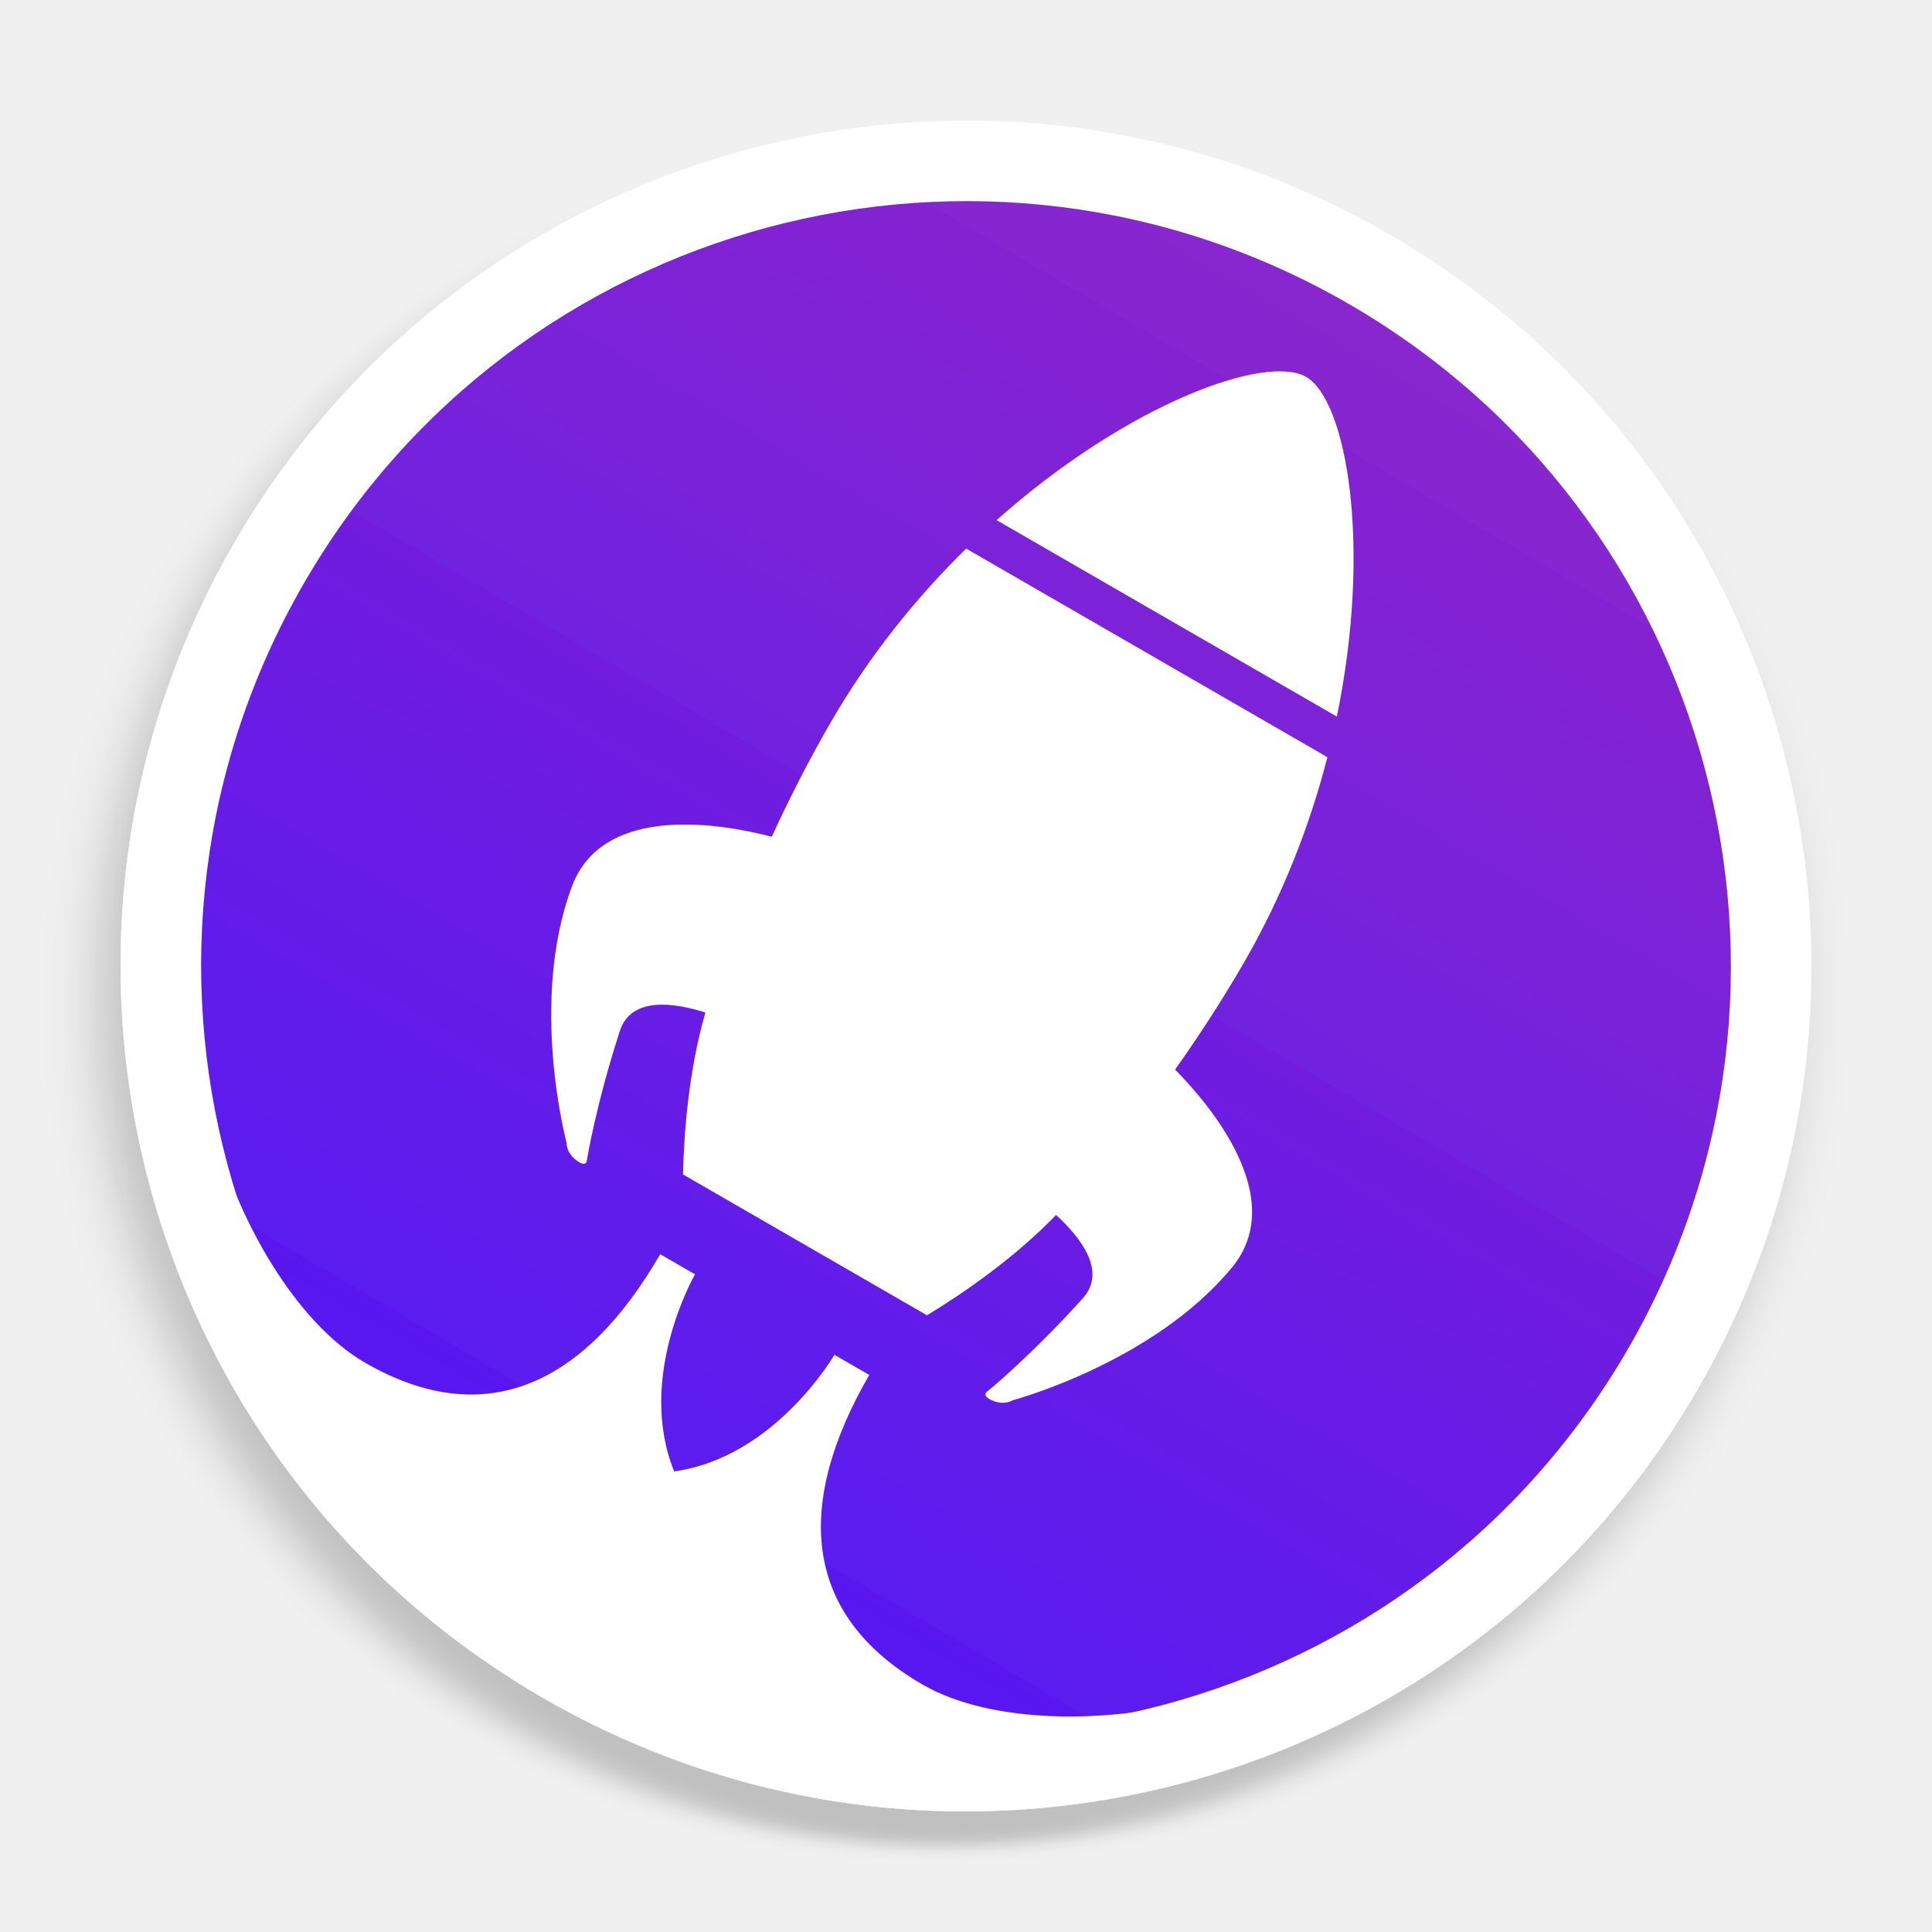
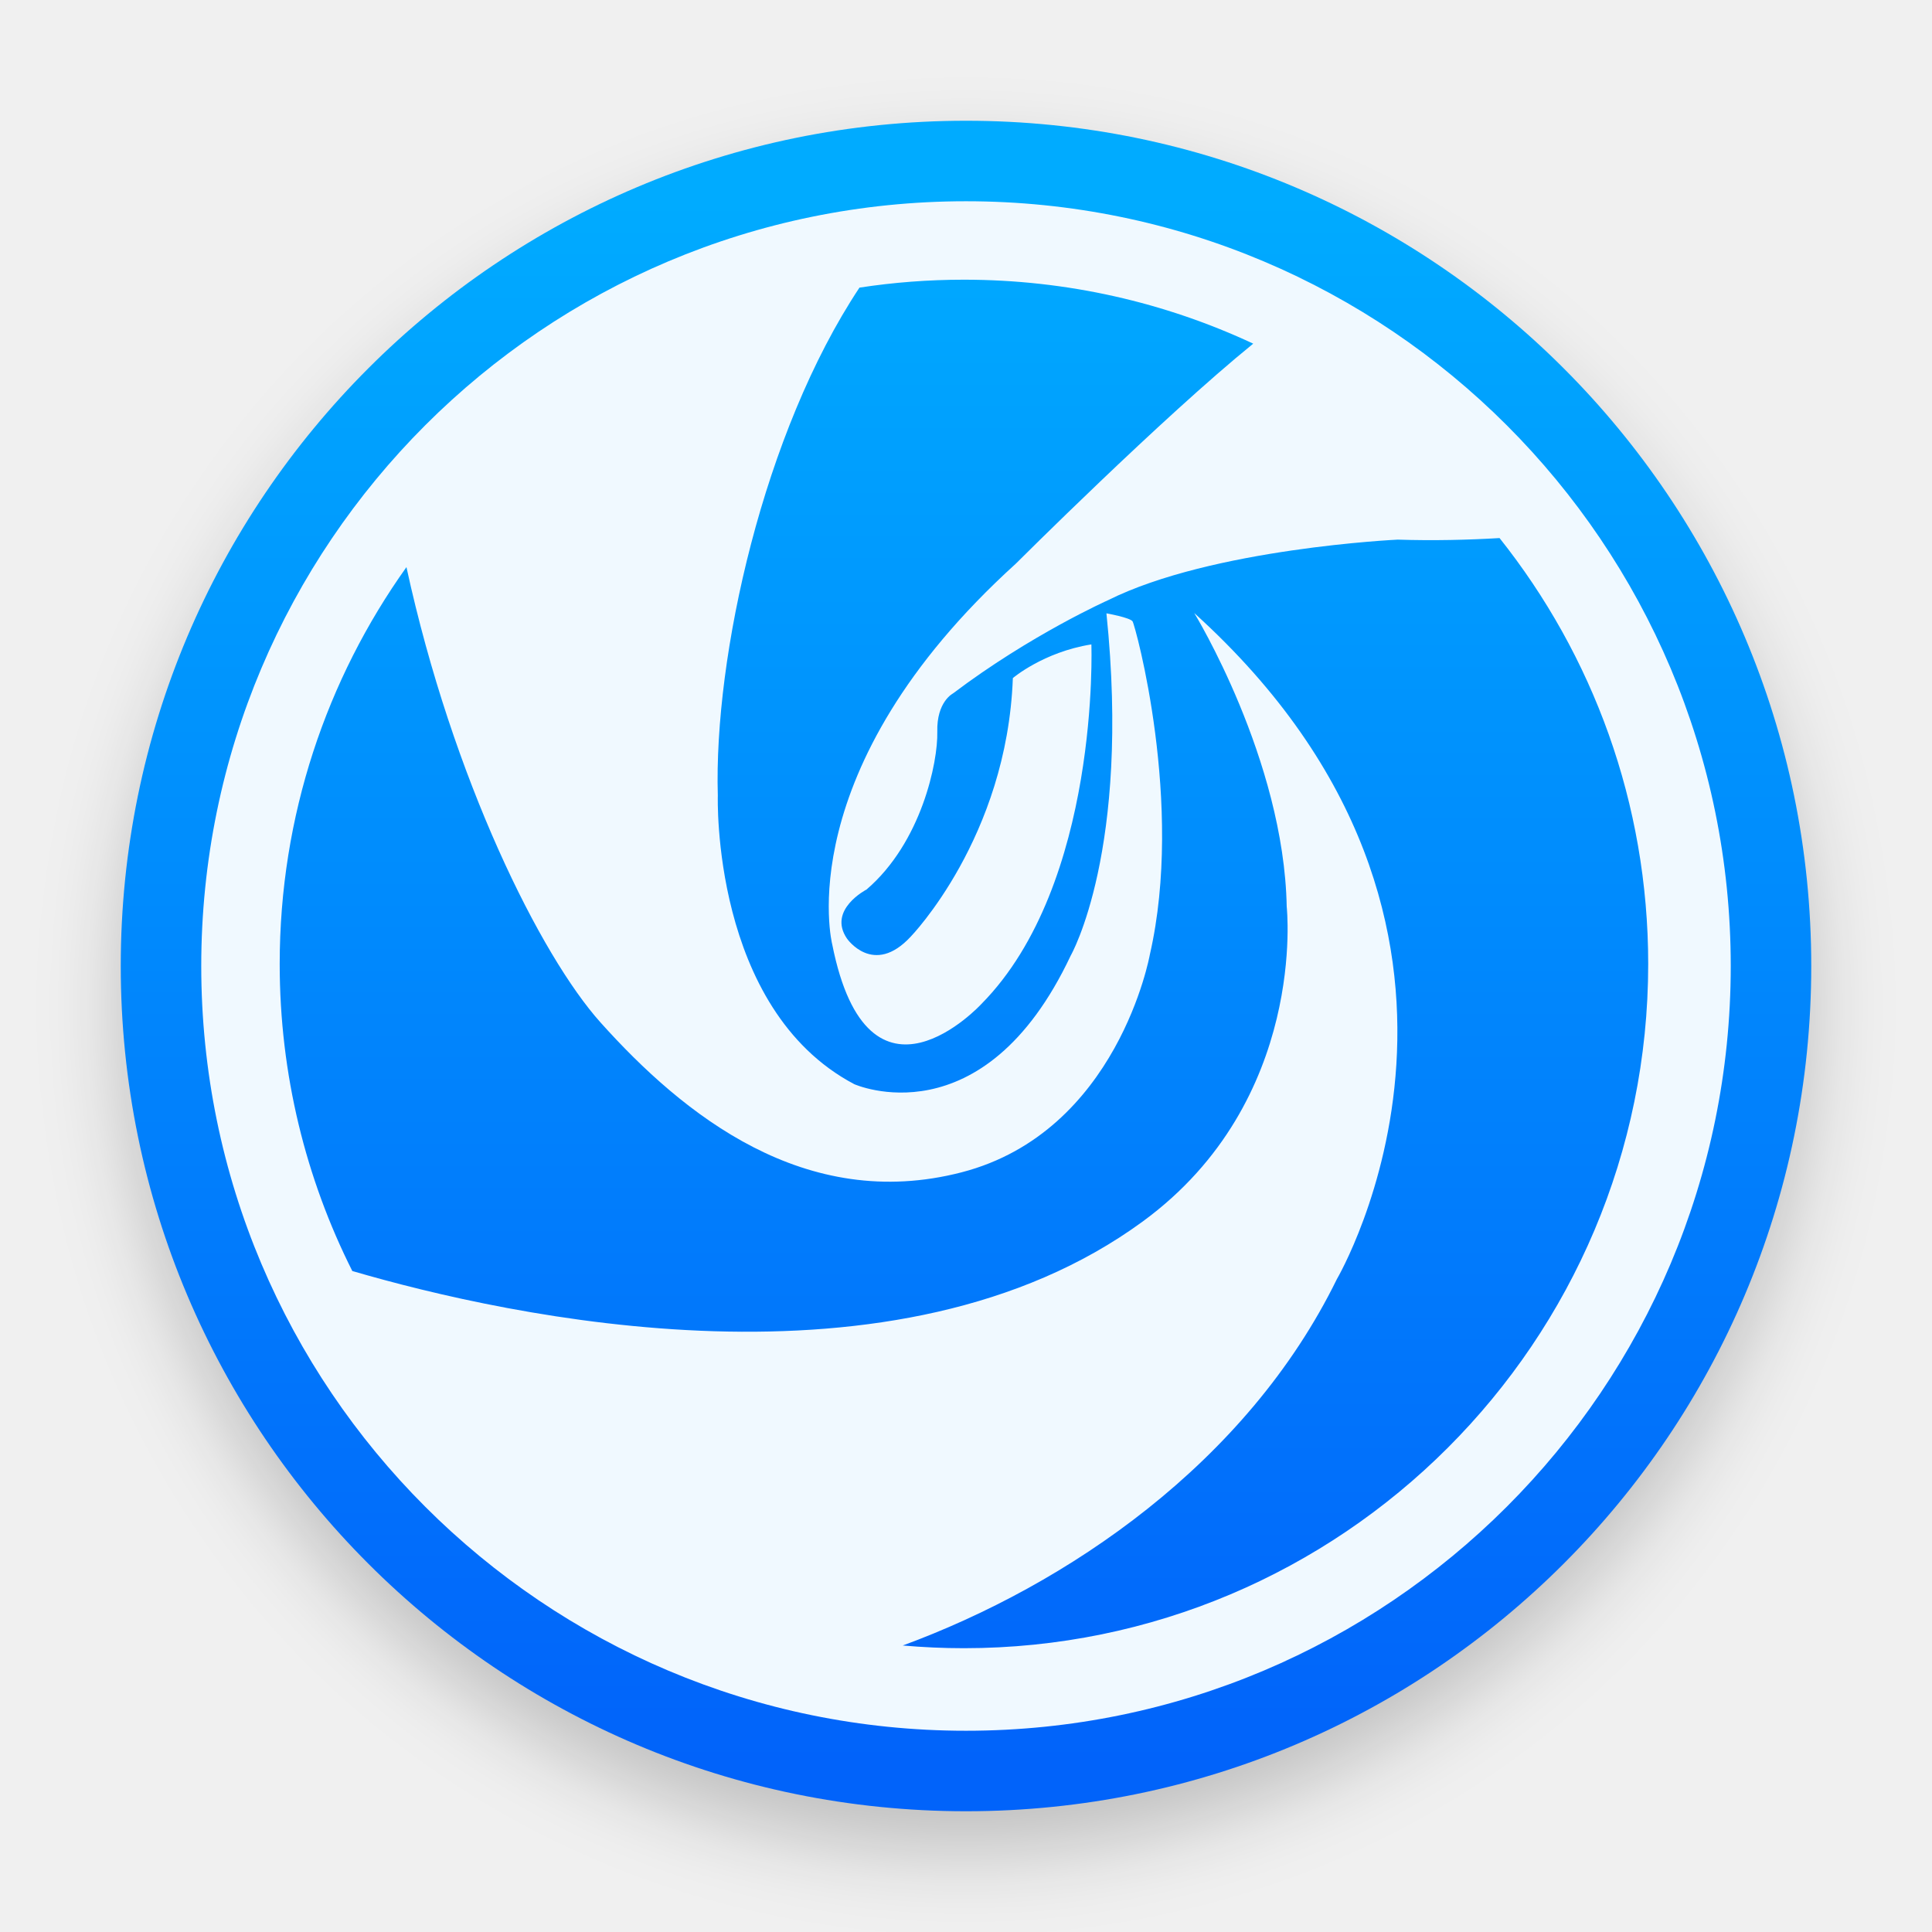
- <svg xmlns="http://www.w3.org/2000/svg" width="48px" height="48px" viewBox="0 0 48 48" version="1.1">
+ <svg xmlns="http://www.w3.org/2000/svg" xmlns:xlink="http://www.w3.org/1999/xlink" width="48" height="48" viewBox="0 0 48 48">
  <defs>
-     <filter x="-50%" y="-50%" width="200%" height="200%" filterUnits="objectBoundingBox" id="filter-1">
-       <feOffset dx="0" dy="1" in="SourceAlpha" result="shadowOffsetOuter1" />
-       <feGaussianBlur stdDeviation="0.5" in="shadowOffsetOuter1" result="shadowBlurOuter1" />
-       <feColorMatrix values="0 0 0 0 0   0 0 0 0 0   0 0 0 0 0  0 0 0 0.2 0" type="matrix" in="shadowBlurOuter1" result="shadowMatrixOuter1" />
-       <feMerge>
-         <feMergeNode in="shadowMatrixOuter1" />
-         <feMergeNode in="SourceGraphic" />
-       </feMerge>
+     <linearGradient id="deepin-launcher-c" x1="50%" x2="50%" y1="4.64%" y2="97.178%">
+       <stop offset="0%" stop-color="#00ABFF" />
+       <stop offset="100%" stop-color="#0163FA" />
+     </linearGradient>
+     <circle id="deepin-launcher-b" cx="24" cy="24" r="21" />
+     <filter id="deepin-launcher-a" width="116.7%" height="116.7%" x="-8.3%" y="-6%" filterUnits="objectBoundingBox">
+       <feOffset dy="1" in="SourceAlpha" result="shadowOffsetOuter1" />
+       <feGaussianBlur in="shadowOffsetOuter1" result="shadowBlurOuter1" stdDeviation="1" />
+       <feColorMatrix in="shadowBlurOuter1" values="0 0 0 0 0   0 0 0 0 0   0 0 0 0 0  0 0 0 0.2 0" />
    </filter>
-     <linearGradient x1="50%" y1="-18.251%" x2="50%" y2="100%" id="linearGradient-2">
-       <stop stop-color="#9228C8" offset="0%" />
-       <stop stop-color="#5418F3" offset="100%" />
-     </linearGradient>
  </defs>
-   <g id="Page-1" stroke="none" stroke-width="1" fill="none" fill-rule="evenodd">
-     <g id="启动器－2">
-       <g id="Group" transform="translate(-5, -5)">
-         <g id="Group-15" filter="url(#filter-1)" transform="translate(29, 29) scale(-1, 1) rotate(-30) translate(-29, -29) translate(8, 8)">
-           <circle id="Oval-183" fill="#FFFFFF" cx="21" cy="21" r="21" />
-           <circle id="Oval-183" fill="url(#linearGradient-2)" cx="21" cy="21" r="19" />
-           <path d="M15.062,17.459 C15.062,15.521 15.355,13.679 15.818,12.017 L26.182,12.017 C26.645,13.679 26.938,15.521 26.938,17.459 C26.938,18.498 26.885,19.57 26.785,20.632 C27.909,20.939 30.838,21.96 30.468,24.18 C29.963,27.208 27.399,29.764 27.399,29.764 C27.399,29.764 27.295,29.97 26.999,30.017 C26.62,30.076 26.753,29.865 26.753,29.865 C26.753,29.865 27.236,28.591 27.641,26.699 C27.828,25.821 26.85,25.419 26.029,25.238 C25.679,26.663 25.008,28.075 24.5,29 L17.5,29 C16.992,28.075 16.321,26.663 15.971,25.238 C15.15,25.419 14.172,25.821 14.359,26.699 C14.764,28.591 15.247,29.865 15.247,29.865 C15.247,29.865 15.38,30.076 15.001,30.017 C14.705,29.97 14.601,29.764 14.601,29.764 C14.601,29.764 12.037,27.208 11.532,24.18 C11.162,21.96 14.091,20.939 15.215,20.632 C15.115,19.57 15.062,18.498 15.062,17.459 Z M25.881,11.027 C24.511,6.898 22.16,4.1 21,4.1 C19.84,4.1 17.489,6.898 16.119,11.027 L25.881,11.027 L25.881,11.027 L25.881,11.027 Z" id="Combined-Shape" fill="#FFFFFF" />
-           <path d="M23,31 L24,31 C24,34.667 25.5,37 29,37 C31,37 33.5,35.5 35,34 C35.082,33.548 32.002,41 21.001,41 C10,41 6.921,33.548 7.002,34 C8.502,35.5 11.002,37 13.002,37 C16.502,37 18.002,34.667 18.002,31 L19.002,31 C19.002,31 19.002,33.944 21.001,35.499 C23,33.944 23,31 23,31 Z" id="Combined-Shape" fill="#FFFFFF" />
-         </g>
-       </g>
-     </g>
+   <g fill="none" fill-rule="evenodd">
+     <use fill="#000" filter="url(#deepin-launcher-a)" xlink:href="#deepin-launcher-b" />
+     <use fill="url(#deepin-launcher-c)" xlink:href="#deepin-launcher-b" />
+     <path fill="#F0F9FF" fill-rule="nonzero" d="M31.136,8.538 C28.953,7.518 26.517,6.949 23.949,6.949 C23.066,6.949 22.199,7.016 21.353,7.146 C18.965,10.745 17.733,16.314 17.834,19.766 C17.834,19.766 17.667,25.058 21.224,26.936 C21.224,26.936 24.422,28.365 26.601,23.743 C26.601,23.743 28.098,21.134 27.489,15.238 C27.489,15.238 28.072,15.343 28.138,15.437 C28.204,15.53 29.426,19.976 28.567,23.72 C28.567,23.72 27.777,28.119 23.89,29.126 C20.004,30.132 16.976,27.697 14.921,25.404 C13.434,23.747 11.249,19.376 10.098,14.09 C8.115,16.87 6.949,20.274 6.949,23.949 C6.949,26.693 7.599,29.284 8.753,31.578 C12.659,32.719 22.264,34.838 28.397,30.343 C32.496,27.339 31.968,22.527 31.968,22.527 C31.9,18.866 29.671,15.231 29.671,15.231 C38.336,23.07 33.215,31.778 33.215,31.778 C30.975,36.353 26.515,39.378 22.429,40.882 C22.929,40.926 23.436,40.949 23.949,40.949 C33.338,40.949 40.949,33.338 40.949,23.949 C40.949,19.949 39.567,16.272 37.256,13.368 C36.485,13.414 35.62,13.436 34.726,13.407 C34.726,13.407 30.116,13.622 27.531,14.911 C27.531,14.911 25.603,15.771 23.676,17.229 C23.676,17.229 23.267,17.433 23.287,18.184 C23.304,18.933 22.894,20.929 21.529,22.1 C21.529,22.1 20.555,22.601 21.042,23.318 C21.042,23.318 21.7,24.273 22.627,23.27 C22.627,23.27 25.018,20.81 25.164,16.847 C25.164,16.847 25.92,16.201 27.115,16.01 C27.115,16.01 27.334,21.956 24.384,24.942 C24.384,24.942 21.577,27.998 20.676,23.461 C20.676,23.461 19.578,19.138 25.237,14.005 C25.237,14.005 28.877,10.37 31.136,8.538 Z M24,43 C13.507,43 5,34.494 5,24 C5,13.507 13.507,5 24,5 C34.493,5 43,13.507 43,24 C43,34.494 34.493,43 24,43 Z" />
  </g>
</svg>
